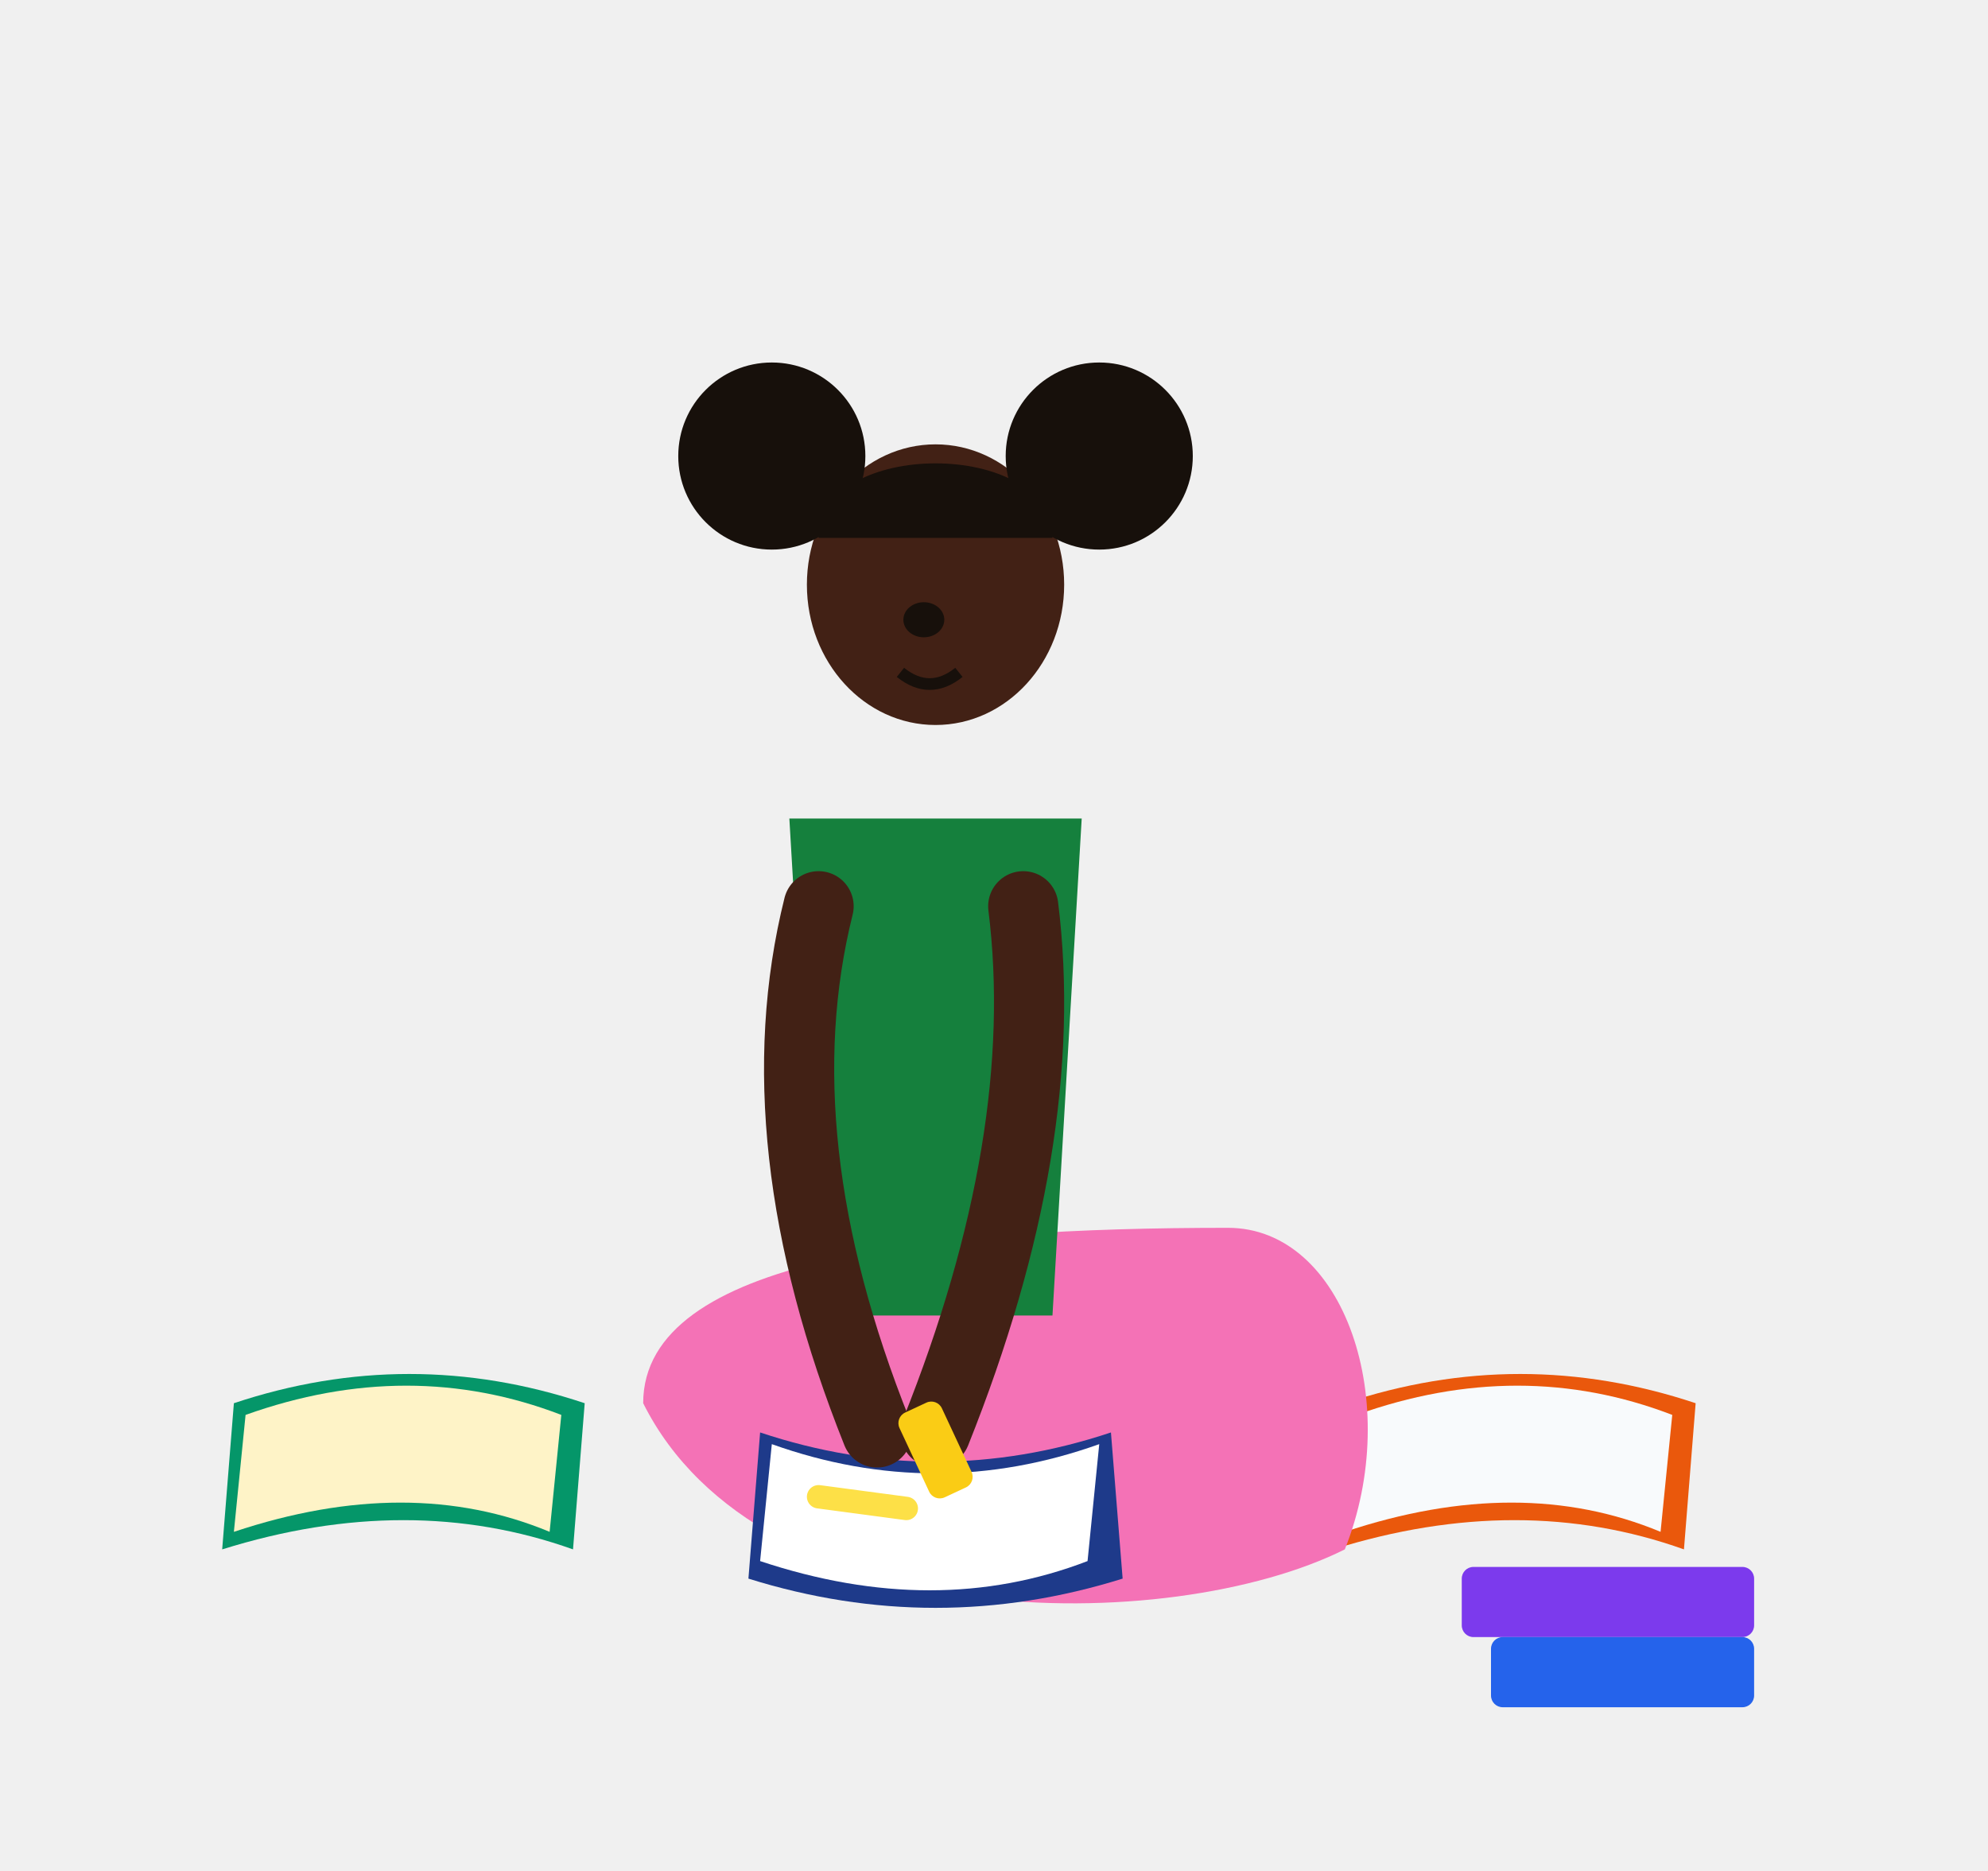
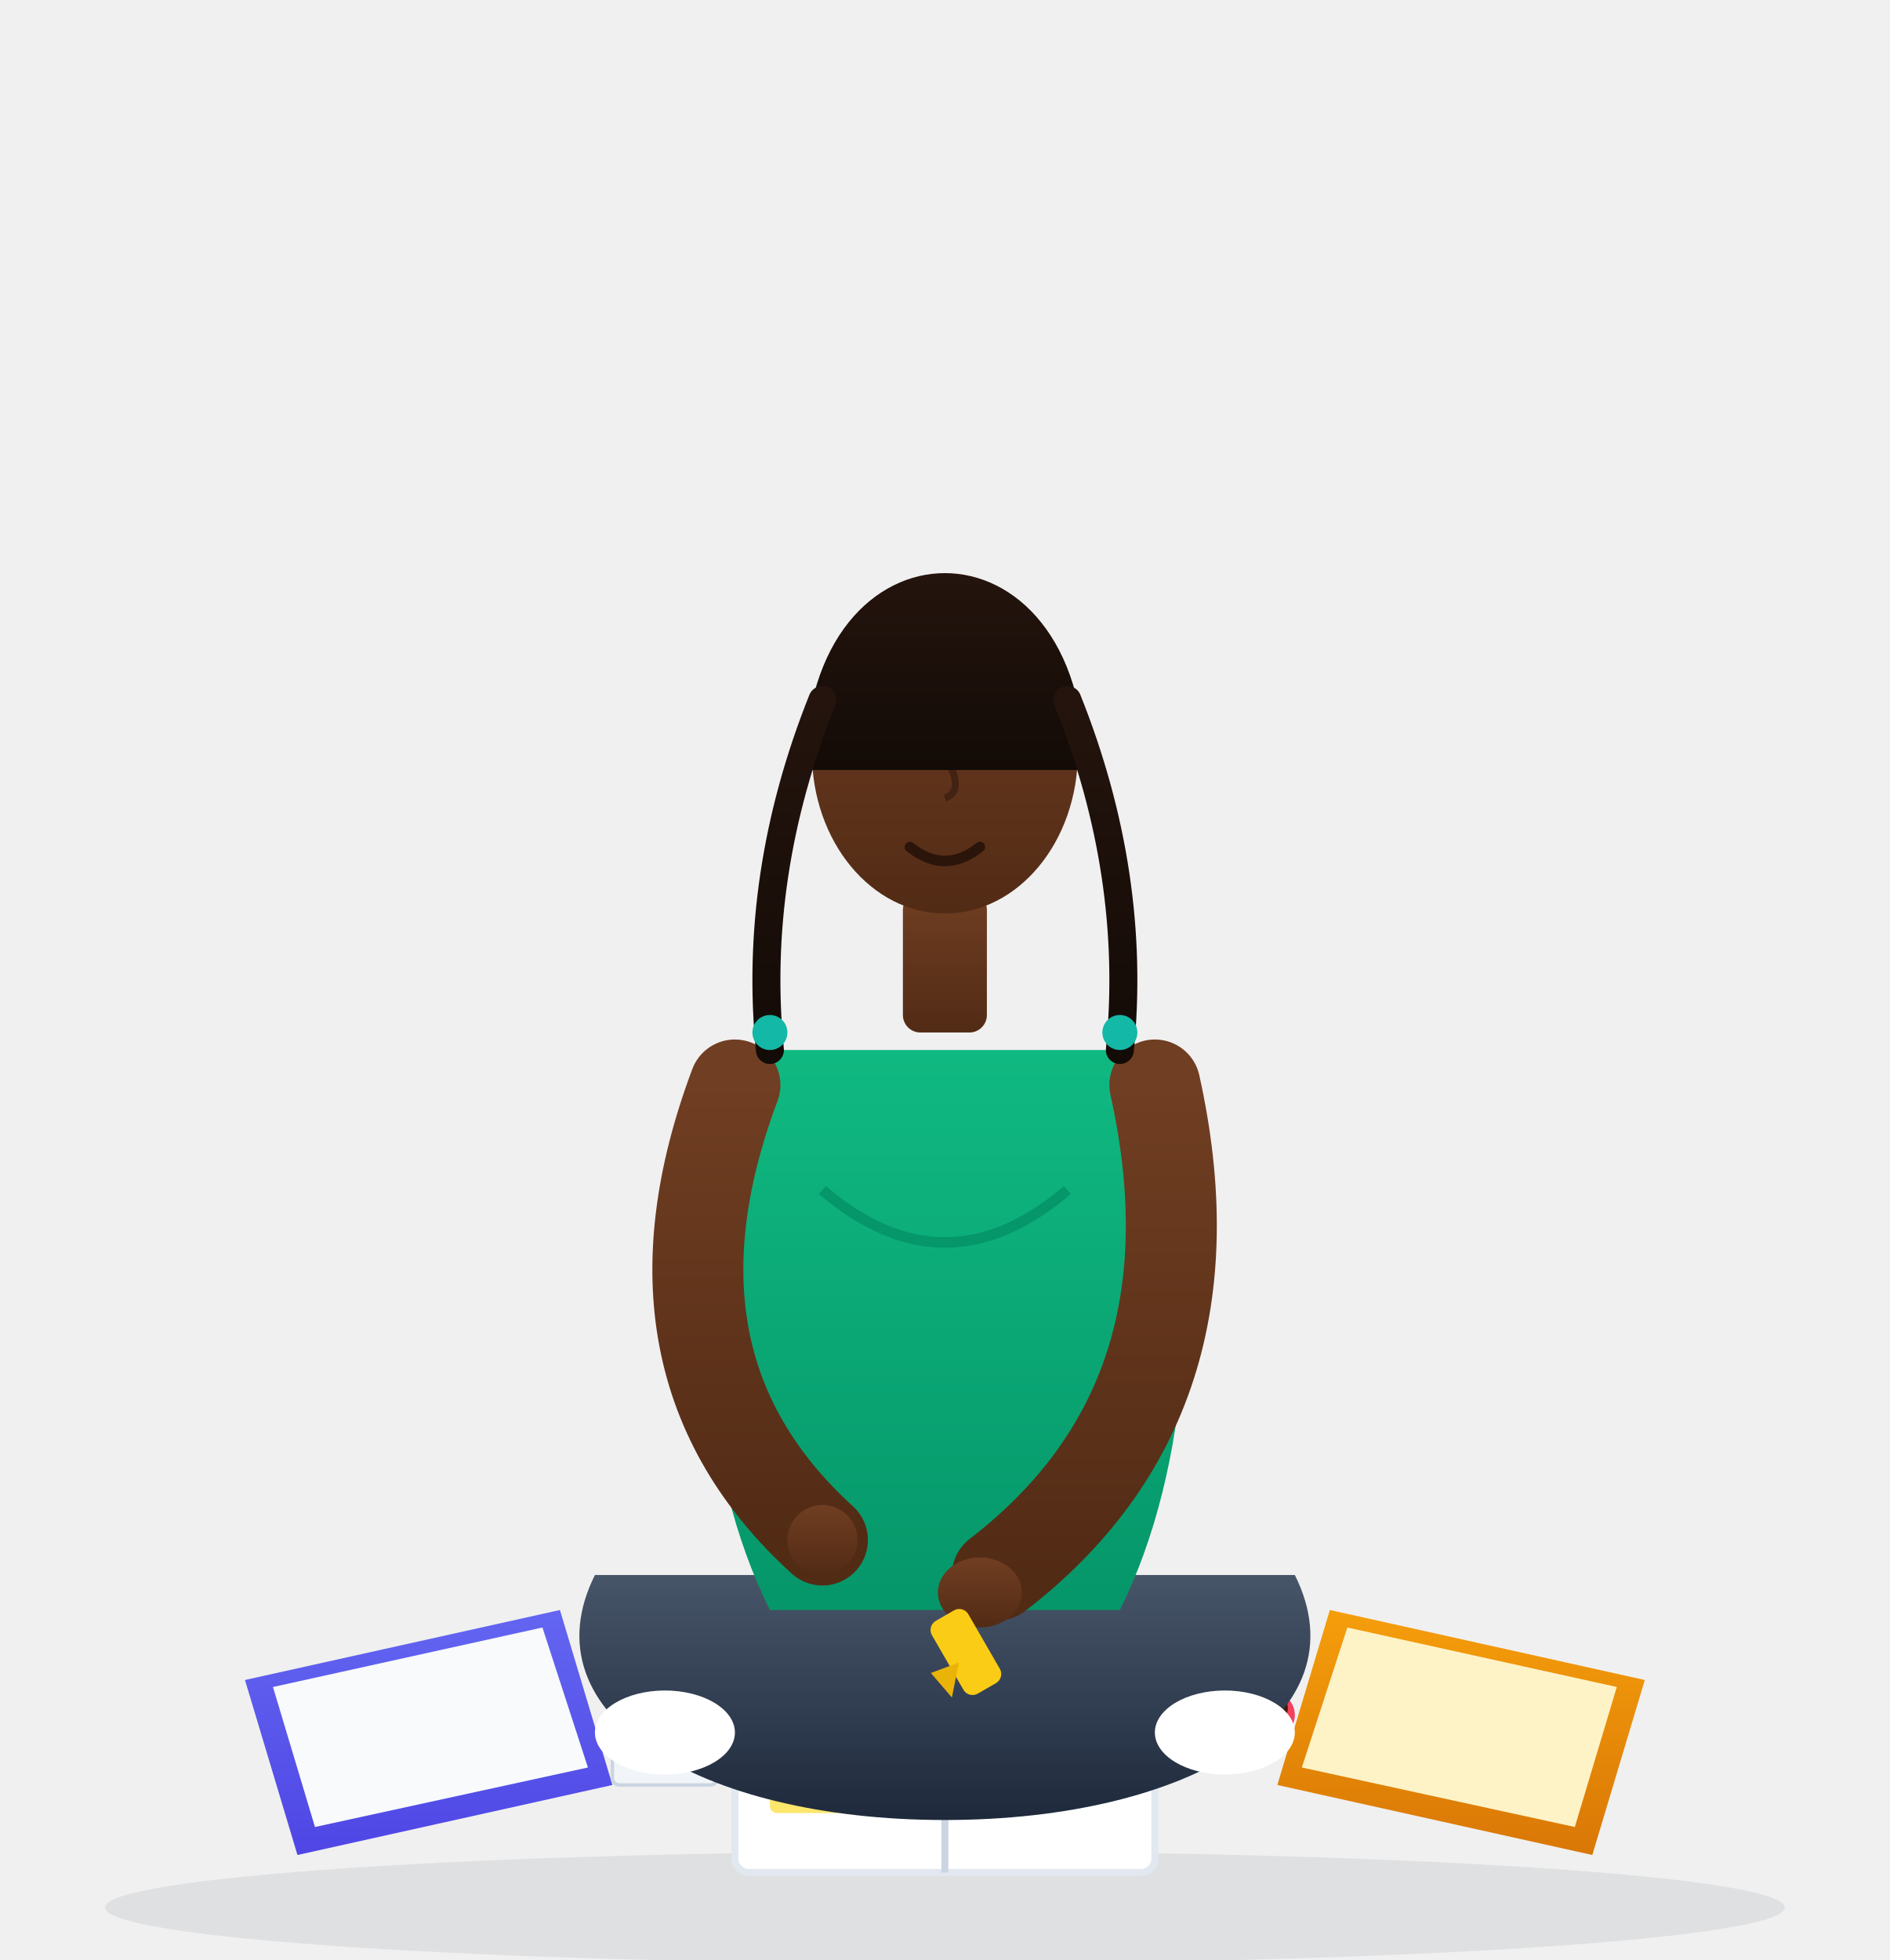
- <svg xmlns="http://www.w3.org/2000/svg" viewBox="0 0 340 320" fill="none">
-   <g class="character">
-     <path d="M40 240 Q70 230 100 240 L98 265 Q70 255 38 265 Z" fill="#059669" />
-     <path d="M42 242 Q70 232 96 242 L94 262 Q70 252 40 262 Z" fill="#FEF3C7" />
-     <path d="M230 240 Q260 230 290 240 L288 265 Q260 255 228 265 Z" fill="#EA580C" />
-     <path d="M232 242 Q260 232 286 242 L284 262 Q260 252 230 262 Z" fill="#F8FAFC" />
-     <rect x="250" y="268" width="50" height="12" rx="2" fill="#7C3AED" />
-     <rect x="255" y="280" width="45" height="12" rx="2" fill="#2563EB" />
-     <path d="M110 240 C110 215 160 210 210 210 C230 210 240 240 230 265 C200 280 130 280 110 240 Z" fill="#F472B6" />
-     <path d="M135 140 L185 140 L180 225 L140 225 Z" fill="#15803D" />
-     <path d="M130 245 Q160 255 190 245 L192 270 Q160 280 128 270 Z" fill="#1E3A8A" />
-     <path d="M132 247 Q160 257 188 247 L186 267 Q160 277 130 267 Z" fill="#FFFFFF" />
-     <line x1="140" y1="256" x2="155" y2="258" stroke="#FDE047" stroke-width="4" stroke-linecap="round" />
-     <path d="M140 155 Q130 195 150 245" stroke="#422115" stroke-width="12" stroke-linecap="round" />
-     <path d="M175 155 Q180 195 160 245" stroke="#422115" stroke-width="12" stroke-linecap="round" />
-     <rect x="156" y="240" width="8" height="16" rx="2" fill="#FACC15" transform="rotate(-25 160 248)" />
-     <ellipse cx="160" cy="100" rx="22" ry="24" fill="#422115" />
-     <circle cx="132" cy="78" r="16" fill="#17100B" />
-     <circle cx="188" cy="78" r="16" fill="#17100B" />
-     <path d="M140 92 C140 75 180 75 180 92 Z" fill="#17100B" />
-     <ellipse cx="158" cy="106" rx="3.5" ry="3" fill="#17100B" />
-     <path d="M154 115 Q159 119 164 115" stroke="#17100B" stroke-width="2" fill="none" />
+ <svg xmlns="http://www.w3.org/2000/svg" viewBox="0 0 540 560" width="540" height="560">
+   <defs>
+     <linearGradient id="skin-1" x1="0" y1="0" x2="0" y2="1">
+       <stop offset="0%" stop-color="#4E2B18" />
+       <stop offset="100%" stop-color="#361B0E" />
+     </linearGradient>
+     <linearGradient id="skin-2" x1="0" y1="0" x2="0" y2="1">
+       <stop offset="0%" stop-color="#5E351E" />
+       <stop offset="100%" stop-color="#422212" />
+     </linearGradient>
+     <linearGradient id="skin-3" x1="0" y1="0" x2="0" y2="1">
+       <stop offset="0%" stop-color="#703E22" />
+       <stop offset="100%" stop-color="#522B15" />
+     </linearGradient>
+     <linearGradient id="skin-4" x1="0" y1="0" x2="0" y2="1">
+       <stop offset="0%" stop-color="#402012" />
+       <stop offset="100%" stop-color="#2C1409" />
+     </linearGradient>
+     <linearGradient id="skin-5" x1="0" y1="0" x2="0" y2="1">
+       <stop offset="0%" stop-color="#64361C" />
+       <stop offset="100%" stop-color="#492512" />
+     </linearGradient>
+     <linearGradient id="skin-6" x1="0" y1="0" x2="0" y2="1">
+       <stop offset="0%" stop-color="#552C16" />
+       <stop offset="100%" stop-color="#3B1C0E" />
+     </linearGradient>
+     <linearGradient id="skin-7" x1="0" y1="0" x2="0" y2="1">
+       <stop offset="0%" stop-color="#7B4527" />
+       <stop offset="100%" stop-color="#5C3018" />
+     </linearGradient>
+     <linearGradient id="grad-amber" x1="0" y1="0" x2="0" y2="1">
+       <stop offset="0%" stop-color="#F59E0B" />
+       <stop offset="100%" stop-color="#D97706" />
+     </linearGradient>
+     <linearGradient id="grad-teal" x1="0" y1="0" x2="0" y2="1">
+       <stop offset="0%" stop-color="#0D9488" />
+       <stop offset="100%" stop-color="#0F766E" />
+     </linearGradient>
+     <linearGradient id="grad-coral" x1="0" y1="0" x2="0" y2="1">
+       <stop offset="0%" stop-color="#F43F5E" />
+       <stop offset="100%" stop-color="#E11D48" />
+     </linearGradient>
+     <linearGradient id="grad-indigo" x1="0" y1="0" x2="0" y2="1">
+       <stop offset="0%" stop-color="#6366F1" />
+       <stop offset="100%" stop-color="#4F46E5" />
+     </linearGradient>
+     <linearGradient id="grad-emerald" x1="0" y1="0" x2="0" y2="1">
+       <stop offset="0%" stop-color="#10B981" />
+       <stop offset="100%" stop-color="#059669" />
+     </linearGradient>
+     <linearGradient id="grad-purple" x1="0" y1="0" x2="0" y2="1">
+       <stop offset="0%" stop-color="#8B5CF6" />
+       <stop offset="100%" stop-color="#7C3AED" />
+     </linearGradient>
+     <linearGradient id="grad-blue" x1="0" y1="0" x2="0" y2="1">
+       <stop offset="0%" stop-color="#3B82F6" />
+       <stop offset="100%" stop-color="#1D4ED8" />
+     </linearGradient>
+     <linearGradient id="grad-orange" x1="0" y1="0" x2="0" y2="1">
+       <stop offset="0%" stop-color="#FB923C" />
+       <stop offset="100%" stop-color="#EA580C" />
+     </linearGradient>
+     <linearGradient id="grad-slate" x1="0" y1="0" x2="0" y2="1">
+       <stop offset="0%" stop-color="#475569" />
+       <stop offset="100%" stop-color="#1E293B" />
+     </linearGradient>
+     <linearGradient id="hair-dark" x1="0" y1="0" x2="0" y2="1">
+       <stop offset="0%" stop-color="#24140D" />
+       <stop offset="100%" stop-color="#130B07" />
+     </linearGradient>
+   </defs>
+   <g id="student-11-figure">
+     <ellipse cx="270" cy="545" rx="240" ry="16" fill="#1E293B" opacity="0.08" />
+     <path d="M 70 480 L 160 460 L 175 510 L 85 530 Z" fill="url(#grad-indigo)" />
+     <path d="M 78 482 L 155 465 L 168 505 L 90 522 Z" fill="#F8FAFC" />
+     <path d="M 380 460 L 470 480 L 455 530 L 365 510 Z" fill="url(#grad-amber)" />
+     <path d="M 385 465 L 462 482 L 450 522 L 372 505 Z" fill="#FEF3C7" />
+     <rect x="210" y="475" width="120" height="60" rx="4" fill="#FFFFFF" stroke="#E2E8F0" stroke-width="2" />
+     <line x1="270" y1="475" x2="270" y2="535" stroke="#CBD5E1" stroke-width="2" />
+     <rect x="220" y="495" width="40" height="8" rx="2" fill="#FDE047" opacity="0.8" />
+     <rect x="220" y="510" width="35" height="8" rx="2" fill="#FDE047" opacity="0.8" />
+     <rect x="175" y="490" width="30" height="20" rx="2" fill="#F1F5F9" stroke="#CBD5E1" />
+     <ellipse cx="360" cy="490" rx="10" ry="8" fill="#F43F5E" />
+     <ellipse cx="360" cy="488" rx="8" ry="6" fill="#451A03" />
+     <path d="M 170 450 C 150 490 200 520 270 520 C 340 520 390 490 370 450 Z" fill="url(#grad-slate)" />
+     <ellipse cx="190" cy="495" rx="20" ry="12" fill="#FFFFFF" />
+     <ellipse cx="350" cy="495" rx="20" ry="12" fill="#FFFFFF" />
+     <path d="M 210 300 C 195 360 200 420 220 460 L 320 460 C 340 420 345 360 330 300 Z" fill="url(#grad-emerald)" />
+     <path d="M 235 340 Q 270 370 305 340" stroke="#059669" stroke-width="3" fill="none" />
+     <path d="M 210 310 Q 180 390 235 440" stroke="url(#skin-3)" stroke-width="26" stroke-linecap="round" fill="none" />
+     <circle cx="235" cy="440" r="10" fill="url(#skin-3)" />
+     <path d="M 330 310 Q 350 400 285 450" stroke="url(#skin-3)" stroke-width="26" stroke-linecap="round" fill="none" />
+     <ellipse cx="280" cy="455" rx="12" ry="10" fill="url(#skin-3)" />
+     <rect x="270" y="460" width="12" height="24" rx="3" fill="#FACC15" transform="rotate(-30 276 472)" />
+     <polygon points="266,478 274,475 272,485" fill="#EAB308" />
+     <rect x="258" y="255" width="24" height="40" rx="5" fill="url(#skin-3)" />
+     <ellipse cx="270" cy="215" rx="38" ry="46" fill="url(#skin-3)" />
+     <path d="M 244 200 Q 255 194 265 199" stroke="#170F0B" stroke-width="3" fill="none" />
+     <path d="M 275 199 Q 285 194 296 200" stroke="#170F0B" stroke-width="3" fill="none" />
+     <ellipse cx="254" cy="208" rx="5.5" ry="3.5" fill="#FFFFFF" />
+     <circle cx="255" cy="209" r="3" fill="#170F0B" />
+     <ellipse cx="286" cy="208" rx="5.5" ry="3.5" fill="#FFFFFF" />
+     <circle cx="285" cy="209" r="3" fill="#170F0B" />
+     <path d="M 270 216 Q 276 226 270 228" stroke="#422212" stroke-width="2" fill="none" />
+     <path d="M 260 242 Q 270 250 280 242" stroke="#2B140A" stroke-width="3" fill="none" stroke-linecap="round" />
+     <path d="M 230 220 C 230 145 310 145 310 220 Z" fill="url(#hair-dark)" />
+     <path d="M 235 200 Q 215 250 220 300" stroke="url(#hair-dark)" stroke-width="8" stroke-linecap="round" fill="none" />
+     <path d="M 305 200 Q 325 250 320 300" stroke="url(#hair-dark)" stroke-width="8" stroke-linecap="round" fill="none" />
+     <circle cx="220" cy="295" r="5" fill="#14B8A6" />
+     <circle cx="320" cy="295" r="5" fill="#14B8A6" />
  </g>
</svg>
